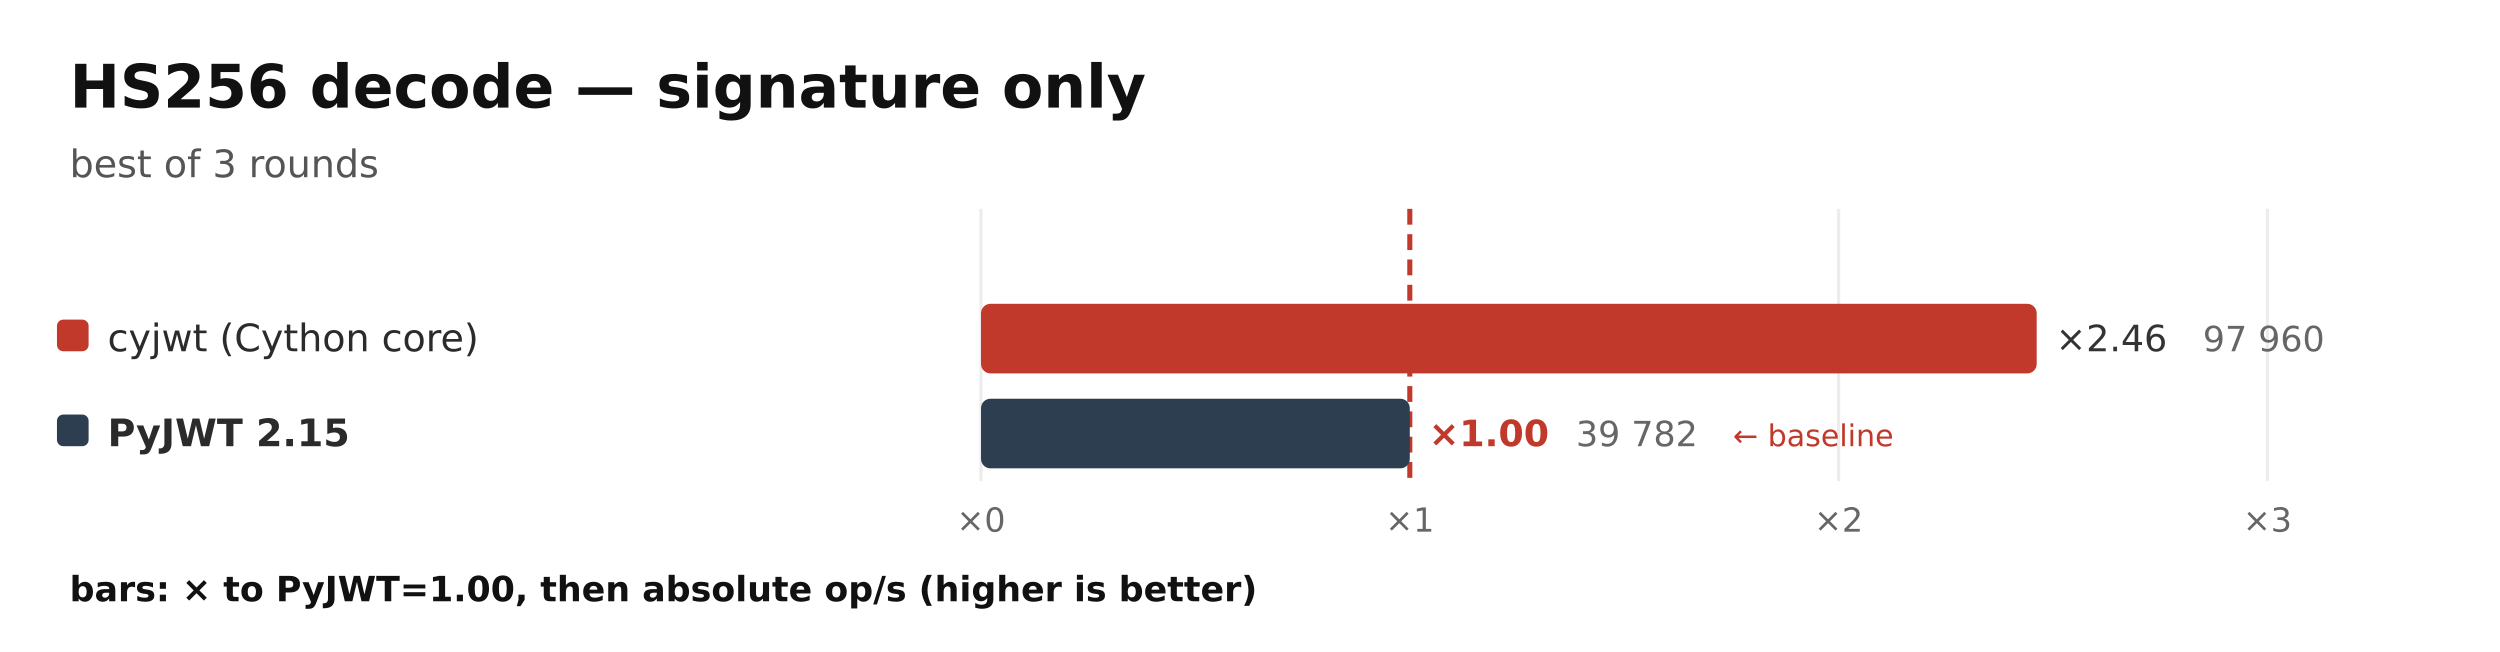
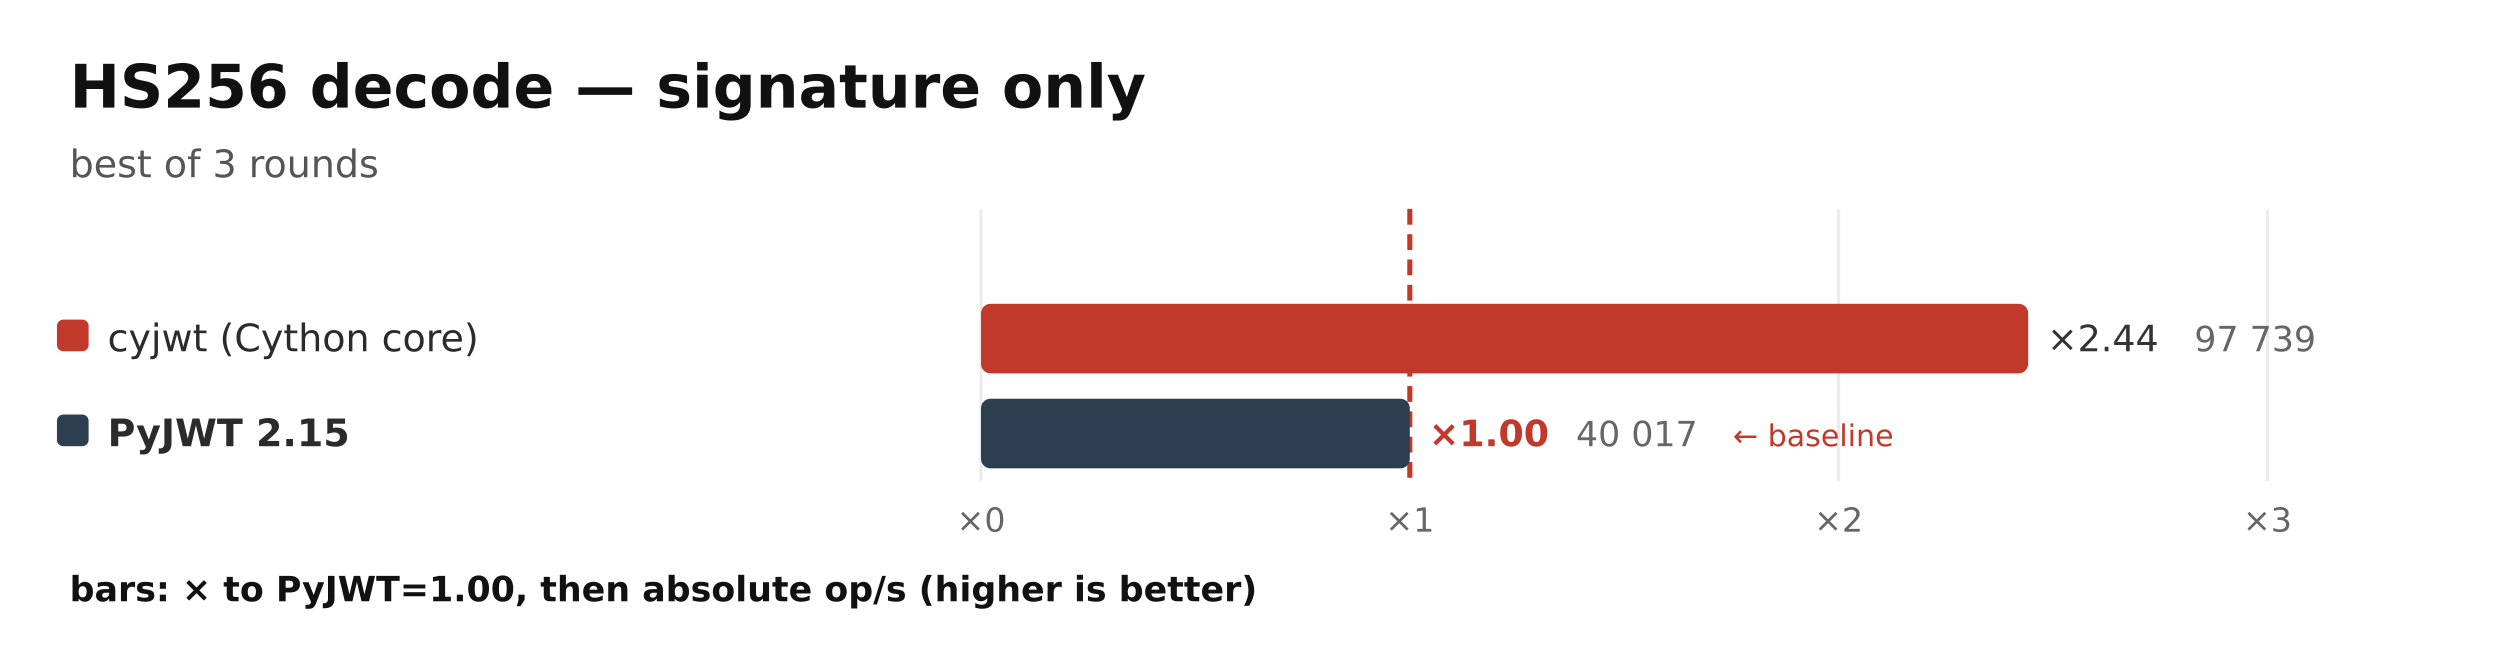
<svg xmlns="http://www.w3.org/2000/svg" width="790" height="206" viewBox="0 0 790 206" font-family="DejaVu Sans, Helvetica, Arial, sans-serif">
  <rect width="790" height="206" fill="#ffffff" />
  <text x="22" y="34" font-size="19" font-weight="700" fill="#111">HS256 decode — signature only</text>
  <text x="22" y="56" font-size="12" fill="#555">best of 3 rounds</text>
  <line x1="310.0" y1="66" x2="310.0" y2="152" stroke="#ececec" stroke-width="1" />
  <text x="310.0" y="168" font-size="10.5" fill="#666" text-anchor="middle">×0</text>
  <line x1="445.5" y1="66" x2="445.5" y2="152" stroke="#c0392b" stroke-width="1.6" stroke-dasharray="5 3" />
  <text x="445.5" y="168" font-size="10.5" fill="#666" text-anchor="middle">×1</text>
  <line x1="581.0" y1="66" x2="581.0" y2="152" stroke="#ececec" stroke-width="1" />
  <text x="581.0" y="168" font-size="10.5" fill="#666" text-anchor="middle">×2</text>
  <line x1="716.5" y1="66" x2="716.5" y2="152" stroke="#ececec" stroke-width="1" />
  <text x="716.5" y="168" font-size="10.5" fill="#666" text-anchor="middle">×3</text>
  <rect x="18" y="101" width="10" height="10" rx="2" fill="#c0392b" />
  <text x="34" y="111" font-size="12" fill="#2b2b2b">cyjwt (Cython core)</text>
-   <rect x="310" y="96" width="333.6" height="22" rx="3" fill="#c0392b" />
-   <text x="649.6" y="111" font-size="11.5" fill="#333">×2.46</text>
-   <text x="696.1" y="111" font-size="11" fill="#666">97 960</text>
+   <rect x="310" y="96" width="330.9" height="22" rx="3" fill="#c0392b" />
+   <text x="646.9" y="111" font-size="11.5" fill="#333">×2.44</text>
+   <text x="693.4" y="111" font-size="11" fill="#666">97 739</text>
  <rect x="18" y="131" width="10" height="10" rx="2" fill="#2c3e50" />
  <text x="34" y="141" font-size="12" fill="#2b2b2b" font-weight="700">PyJWT 2.15</text>
  <rect x="310" y="126" width="135.5" height="22" rx="3" fill="#2c3e50" />
  <text x="451.5" y="141" font-size="11.5" fill="#c0392b" font-weight="700">×1.00</text>
-   <text x="498.0" y="141" font-size="11" fill="#666">39 782</text>
+   <text x="498.0" y="141" font-size="11" fill="#666">40 017</text>
  <text x="547.6" y="141" font-size="9.5" fill="#c0392b">← baseline</text>
  <text x="22" y="190" font-size="11" fill="#111" font-weight="600">bars: × to PyJWT=1.00, then absolute op/s (higher is better)</text>
</svg>
